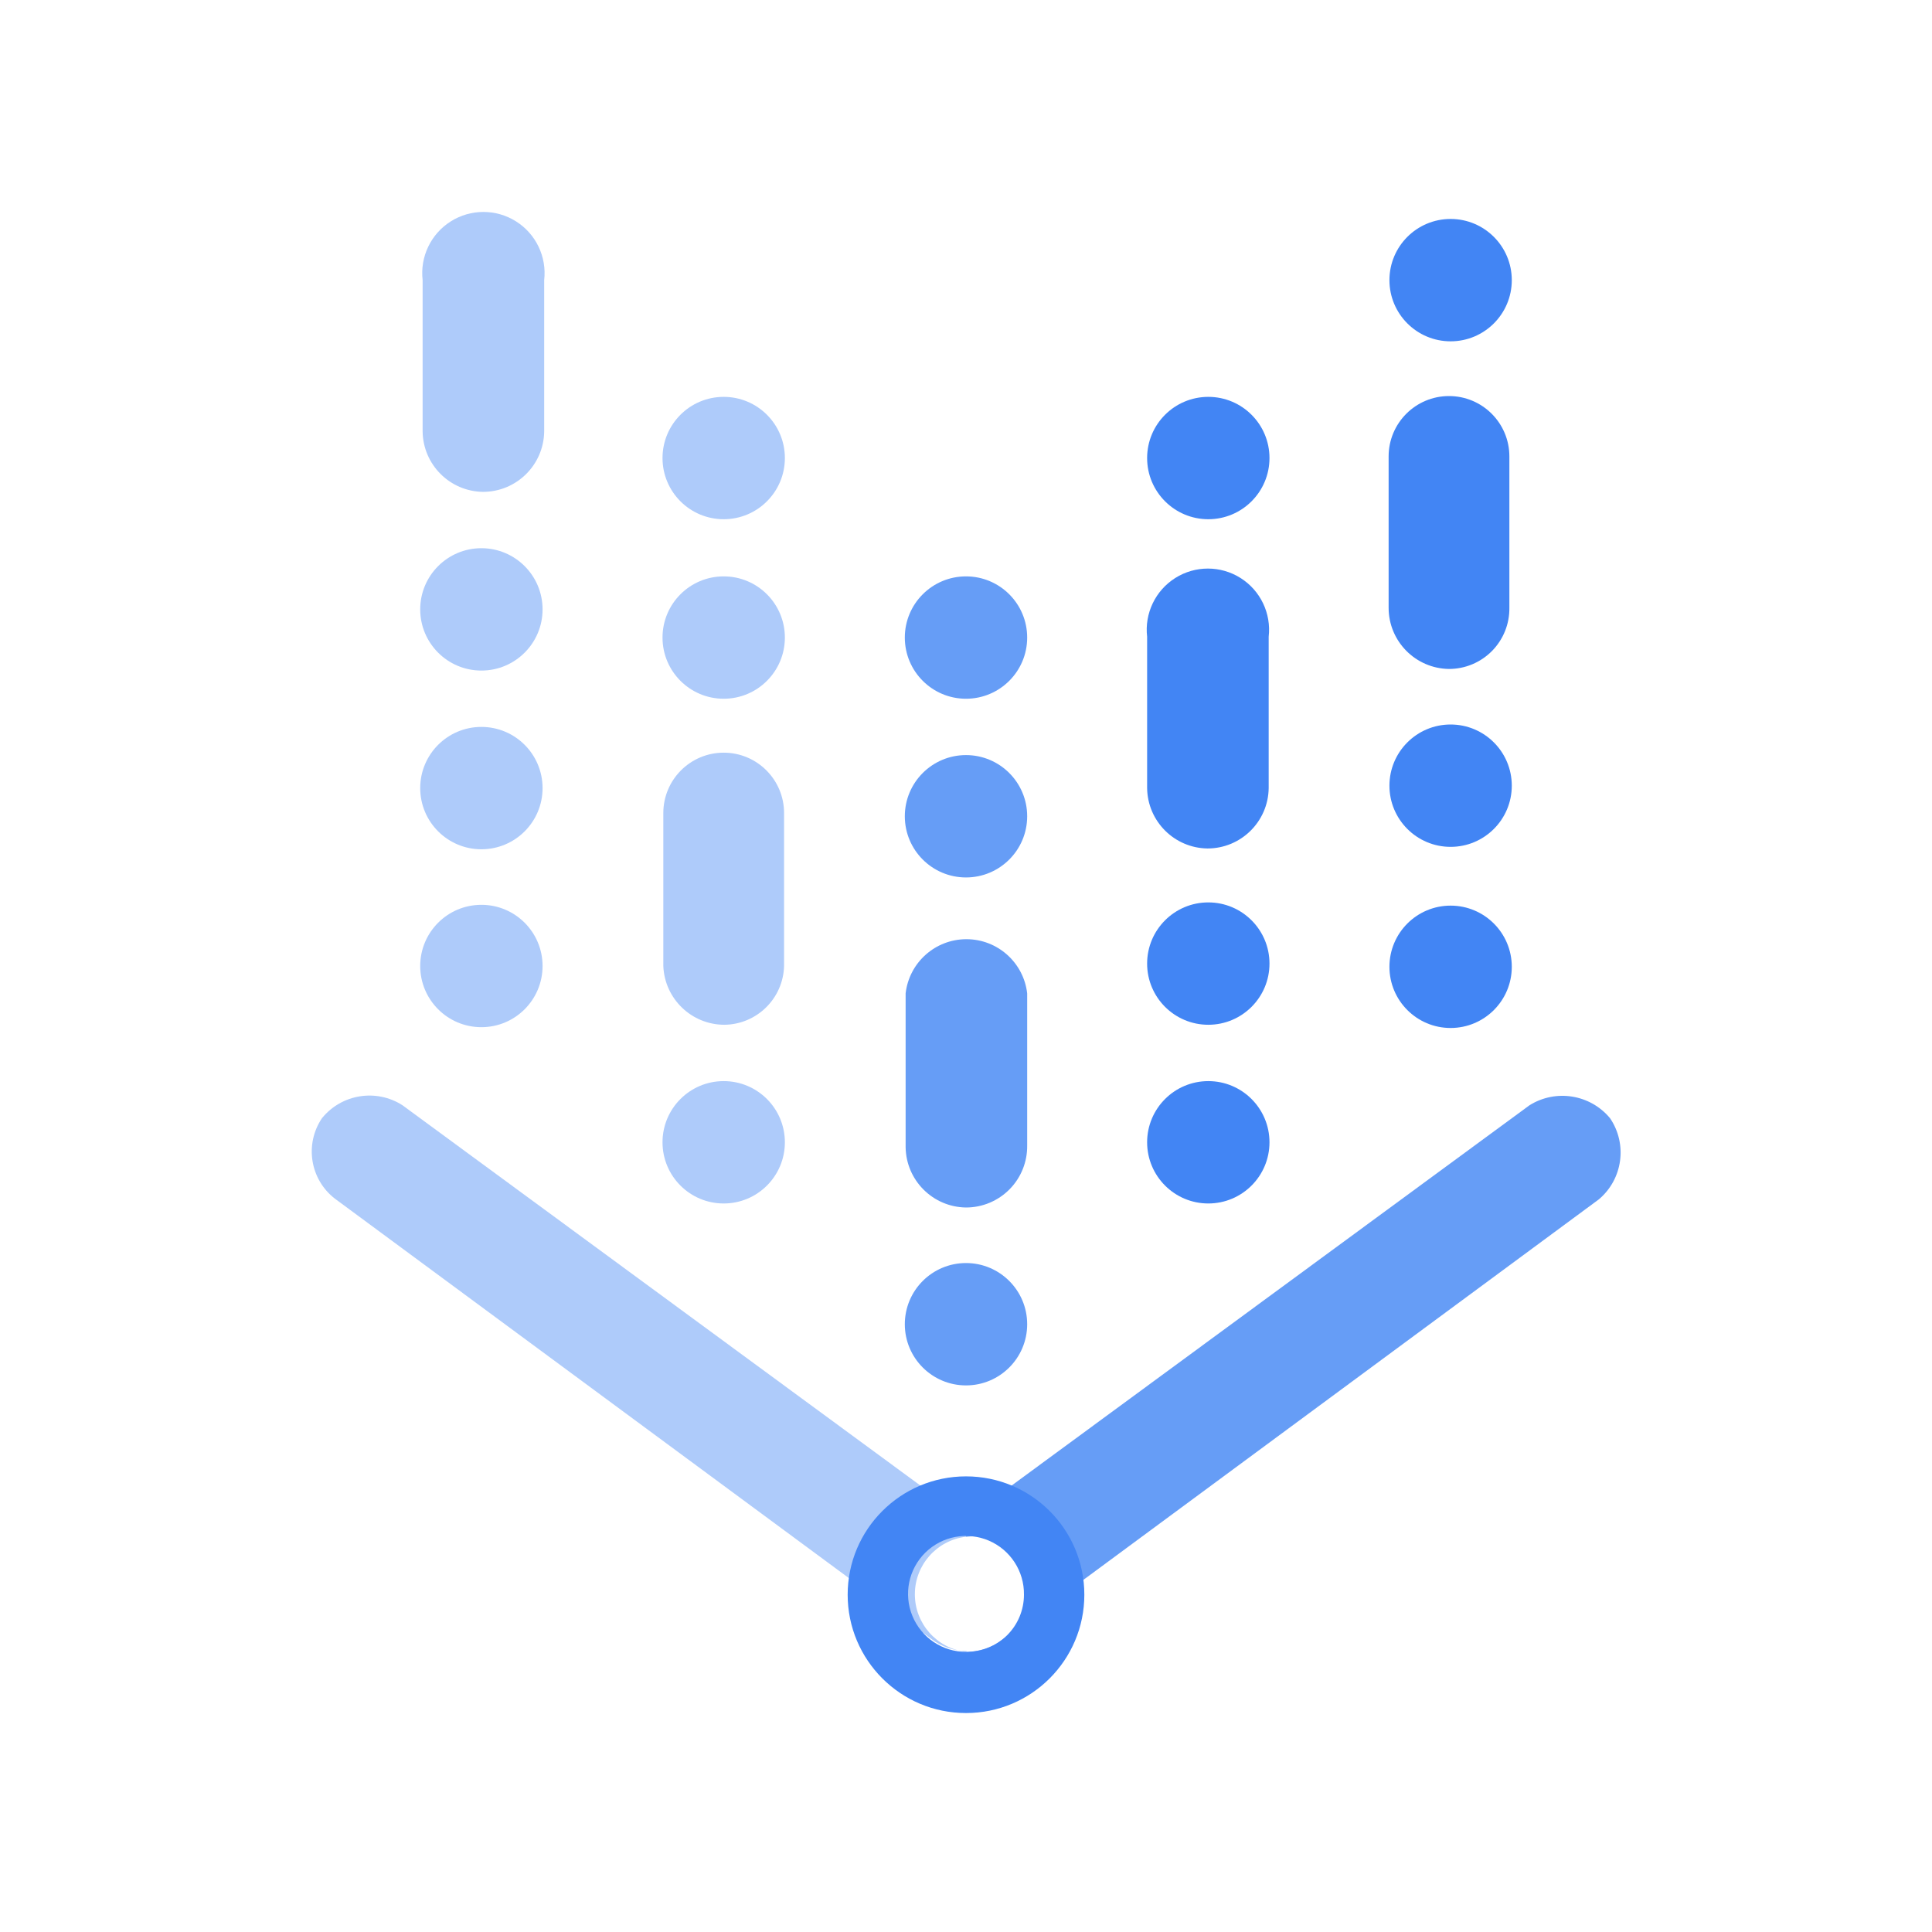
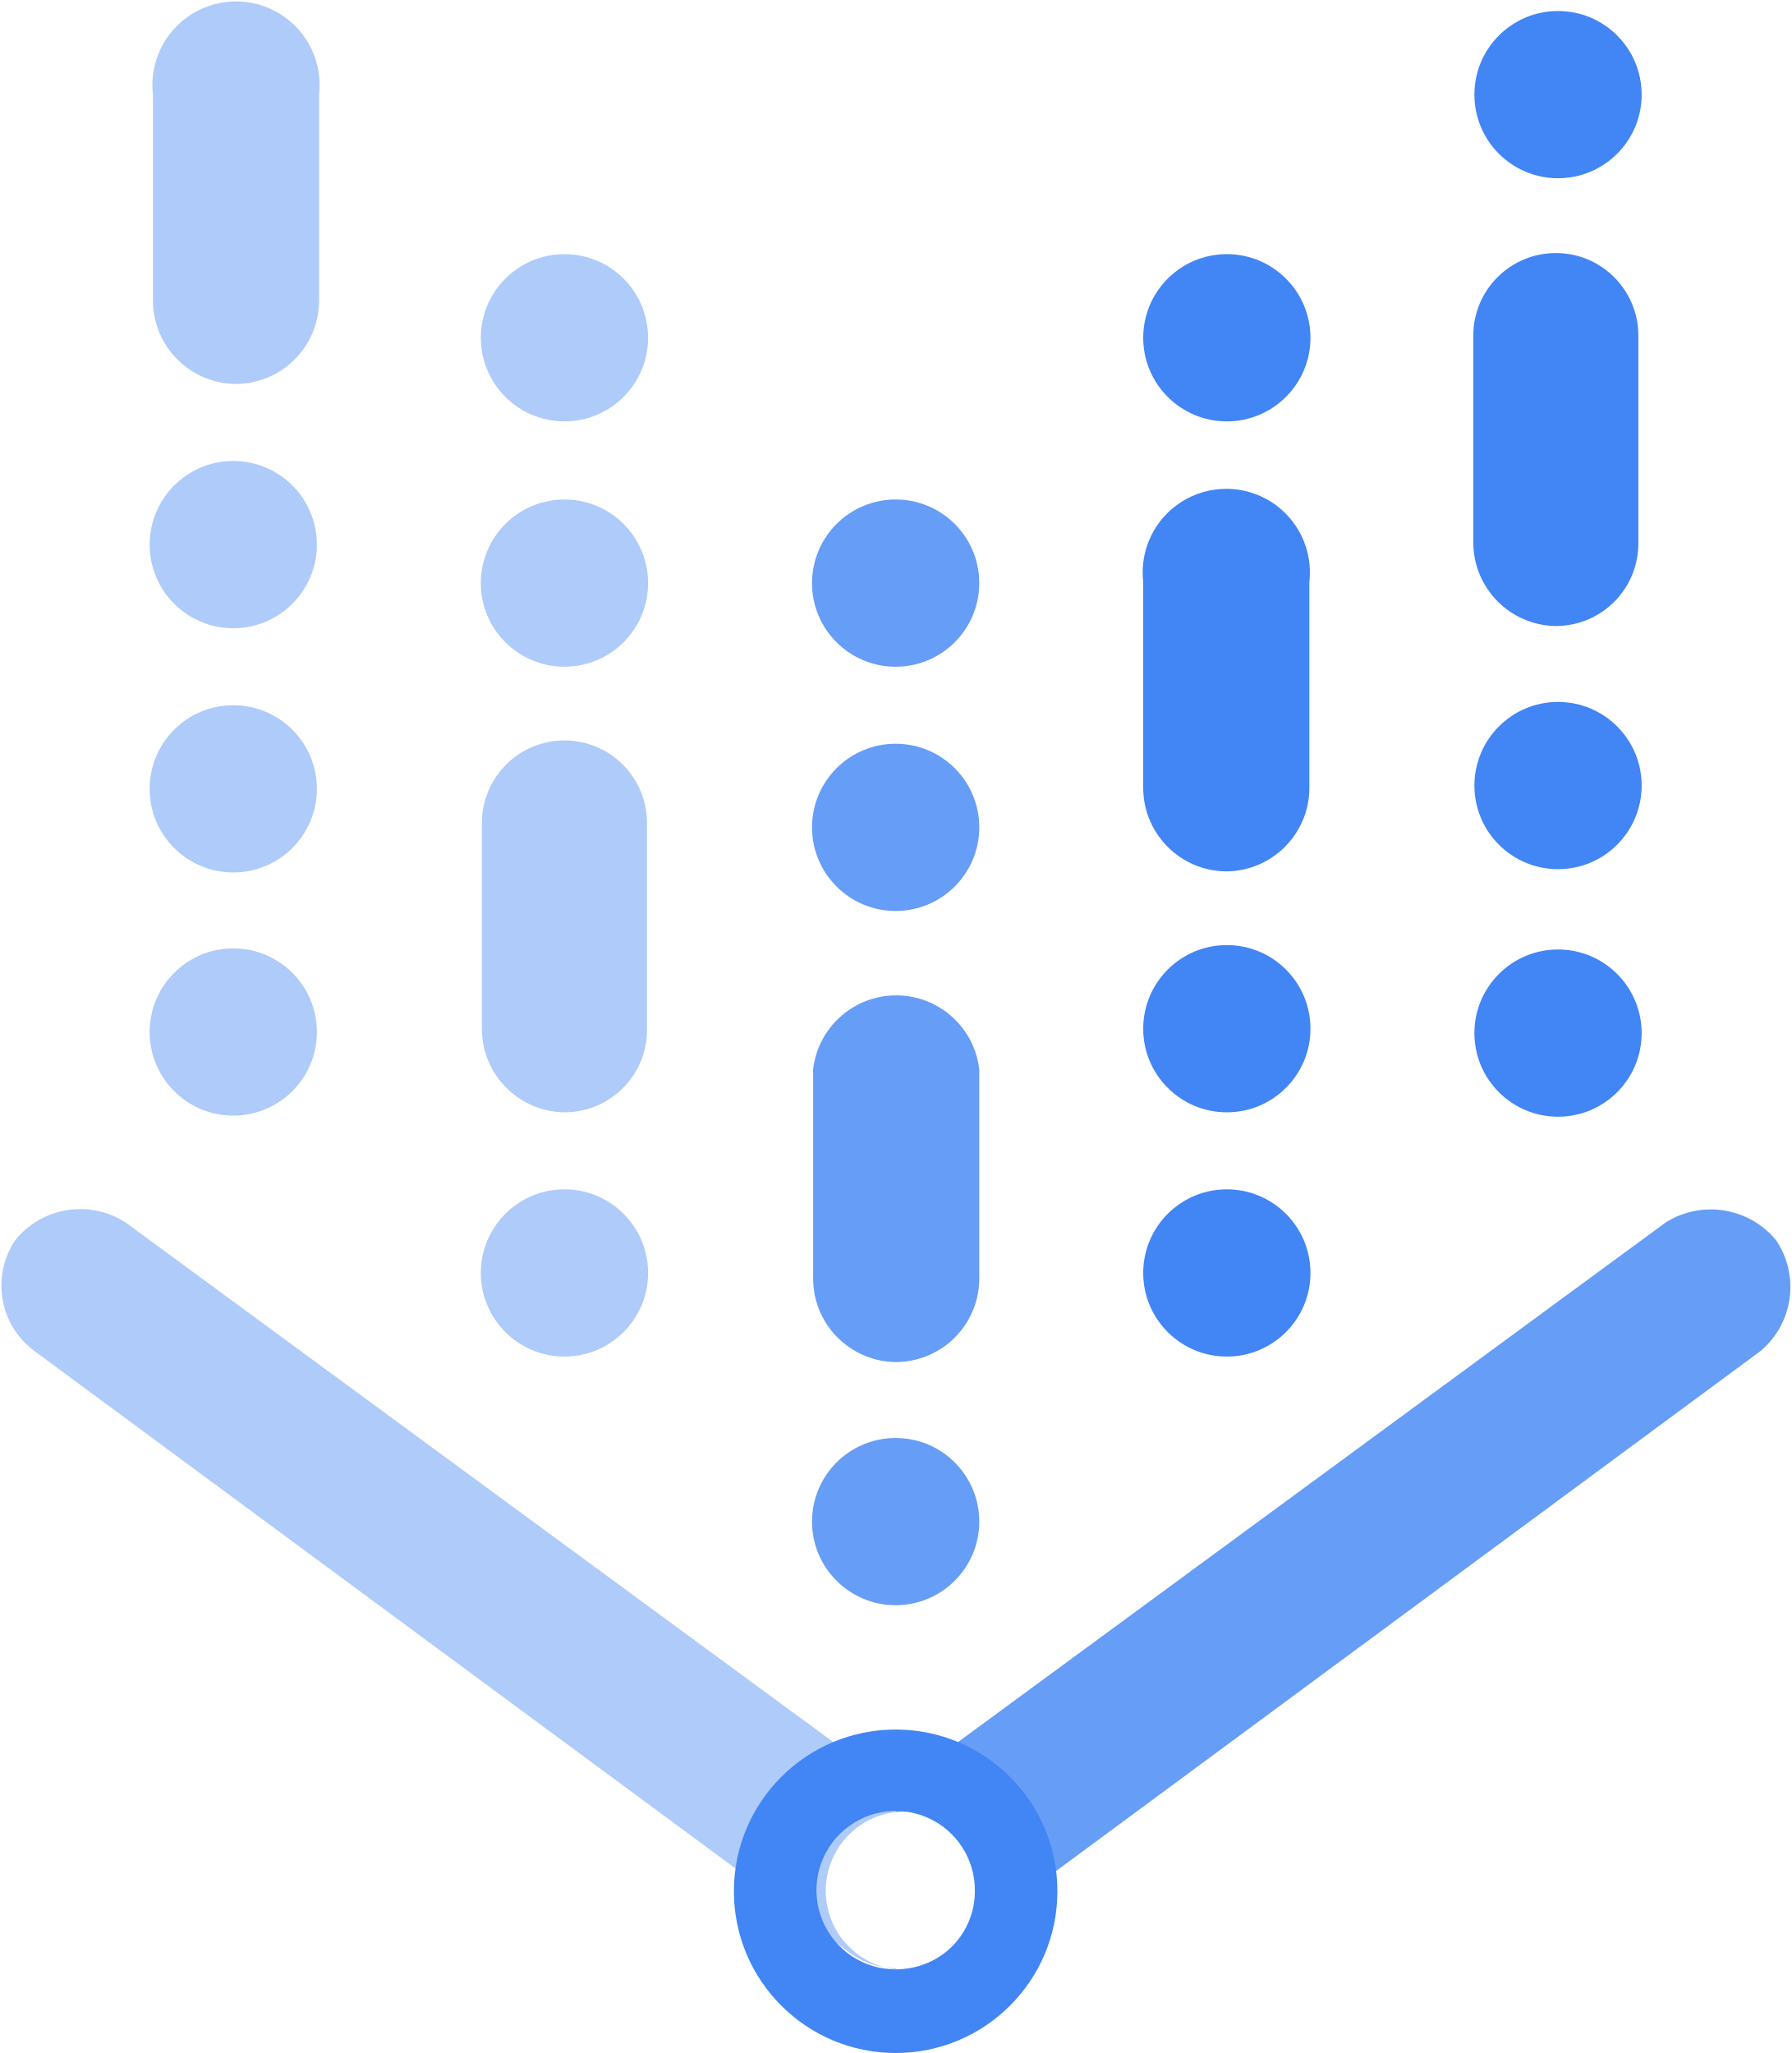
- <svg xmlns="http://www.w3.org/2000/svg" viewBox="0 0 24 24" width="24px" height="24px">
+ <svg xmlns="http://www.w3.org/2000/svg" viewBox="3.86 2.62 16.28 18.66">
  <path d="M20,13.89A.77.77,0,0,0,19,13.73l-7,5.14v.22a.72.72,0,1,1,0,1.43v0a.74.74,0,0,0,.45-.15l7.41-5.47A.76.76,0,0,0,20,13.89Z" style="fill:#669df6" />
  <path d="M12,20.52a.72.72,0,0,1,0-1.43h0v-.22L5,13.73a.76.76,0,0,0-1,.16.74.74,0,0,0,.16,1l7.41,5.47a.73.73,0,0,0,.44.15v0Z" style="fill:#aecbfa" />
  <path d="M12,18.34a1.47,1.47,0,1,0,1.47,1.47A1.47,1.47,0,0,0,12,18.34Zm0,2.18a.72.72,0,1,1,.72-.71A.71.71,0,0,1,12,20.52Z" style="fill:#4285f4" />
  <path d="M6,6.11a.76.76,0,0,1-.75-.75V3.48a.76.76,0,1,1,1.51,0V5.36A.76.76,0,0,1,6,6.11Z" style="fill:#aecbfa" />
  <circle cx="5.98" cy="12" r="0.76" style="fill:#aecbfa" />
  <circle cx="5.98" cy="9.79" r="0.76" style="fill:#aecbfa" />
  <circle cx="5.98" cy="7.57" r="0.76" style="fill:#aecbfa" />
  <path d="M18,8.31a.76.76,0,0,1-.75-.76V5.67a.75.75,0,1,1,1.5,0V7.55A.75.75,0,0,1,18,8.31Z" style="fill:#4285f4" />
  <circle cx="18.02" cy="12.01" r="0.76" style="fill:#4285f4" />
  <circle cx="18.02" cy="9.76" r="0.76" style="fill:#4285f4" />
  <circle cx="18.02" cy="3.48" r="0.76" style="fill:#4285f4" />
  <path d="M12,15a.76.76,0,0,1-.75-.75V12.34a.76.76,0,0,1,1.51,0v1.89A.76.76,0,0,1,12,15Z" style="fill:#669df6" />
  <circle cx="12" cy="16.45" r="0.76" style="fill:#669df6" />
  <circle cx="12" cy="10.14" r="0.76" style="fill:#669df6" />
  <circle cx="12" cy="7.92" r="0.76" style="fill:#669df6" />
  <path d="M15,10.54a.76.76,0,0,1-.75-.75V7.91a.76.76,0,1,1,1.51,0V9.79A.76.76,0,0,1,15,10.54Z" style="fill:#4285f4" />
  <circle cx="15.01" cy="5.69" r="0.76" style="fill:#4285f4" />
  <circle cx="15.01" cy="14.19" r="0.76" style="fill:#4285f4" />
  <circle cx="15.01" cy="11.97" r="0.76" style="fill:#4285f4" />
  <circle cx="8.99" cy="14.19" r="0.76" style="fill:#aecbfa" />
  <circle cx="8.99" cy="7.92" r="0.76" style="fill:#aecbfa" />
  <circle cx="8.99" cy="5.69" r="0.76" style="fill:#aecbfa" />
  <path d="M9,12.73A.76.76,0,0,1,8.24,12V10.1a.75.75,0,1,1,1.5,0V12A.75.75,0,0,1,9,12.73Z" style="fill:#aecbfa" />
</svg>
